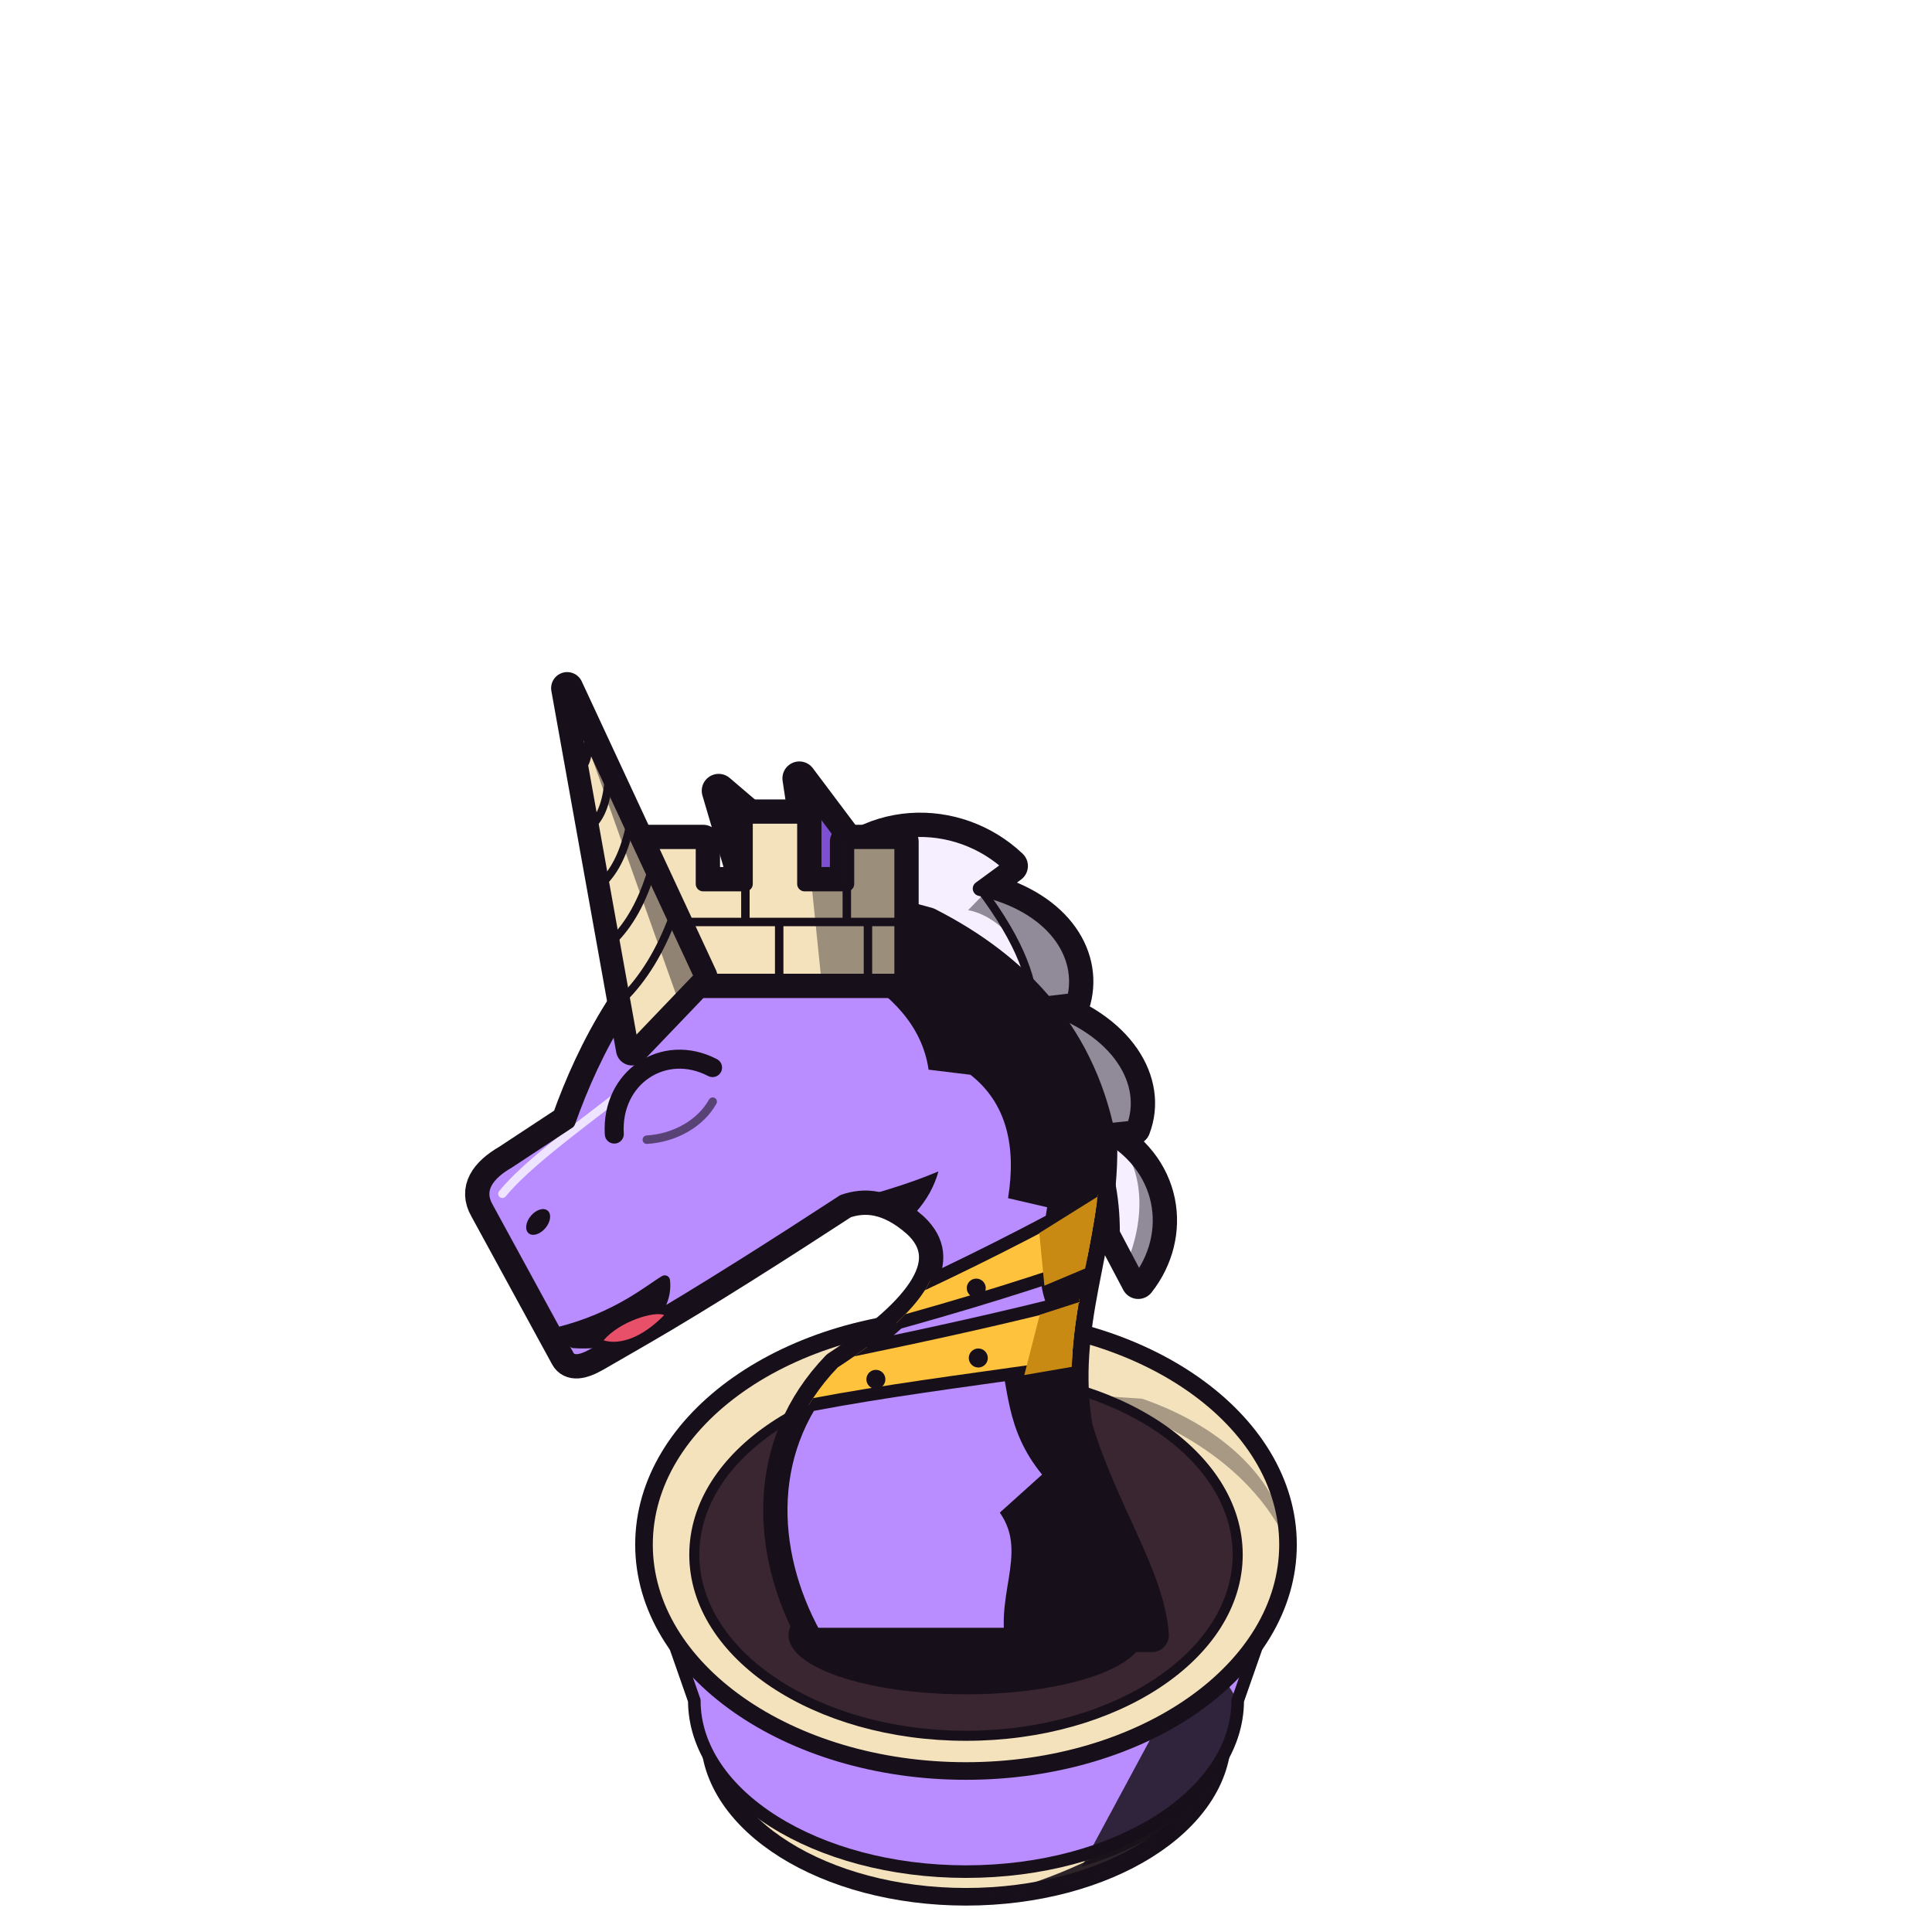
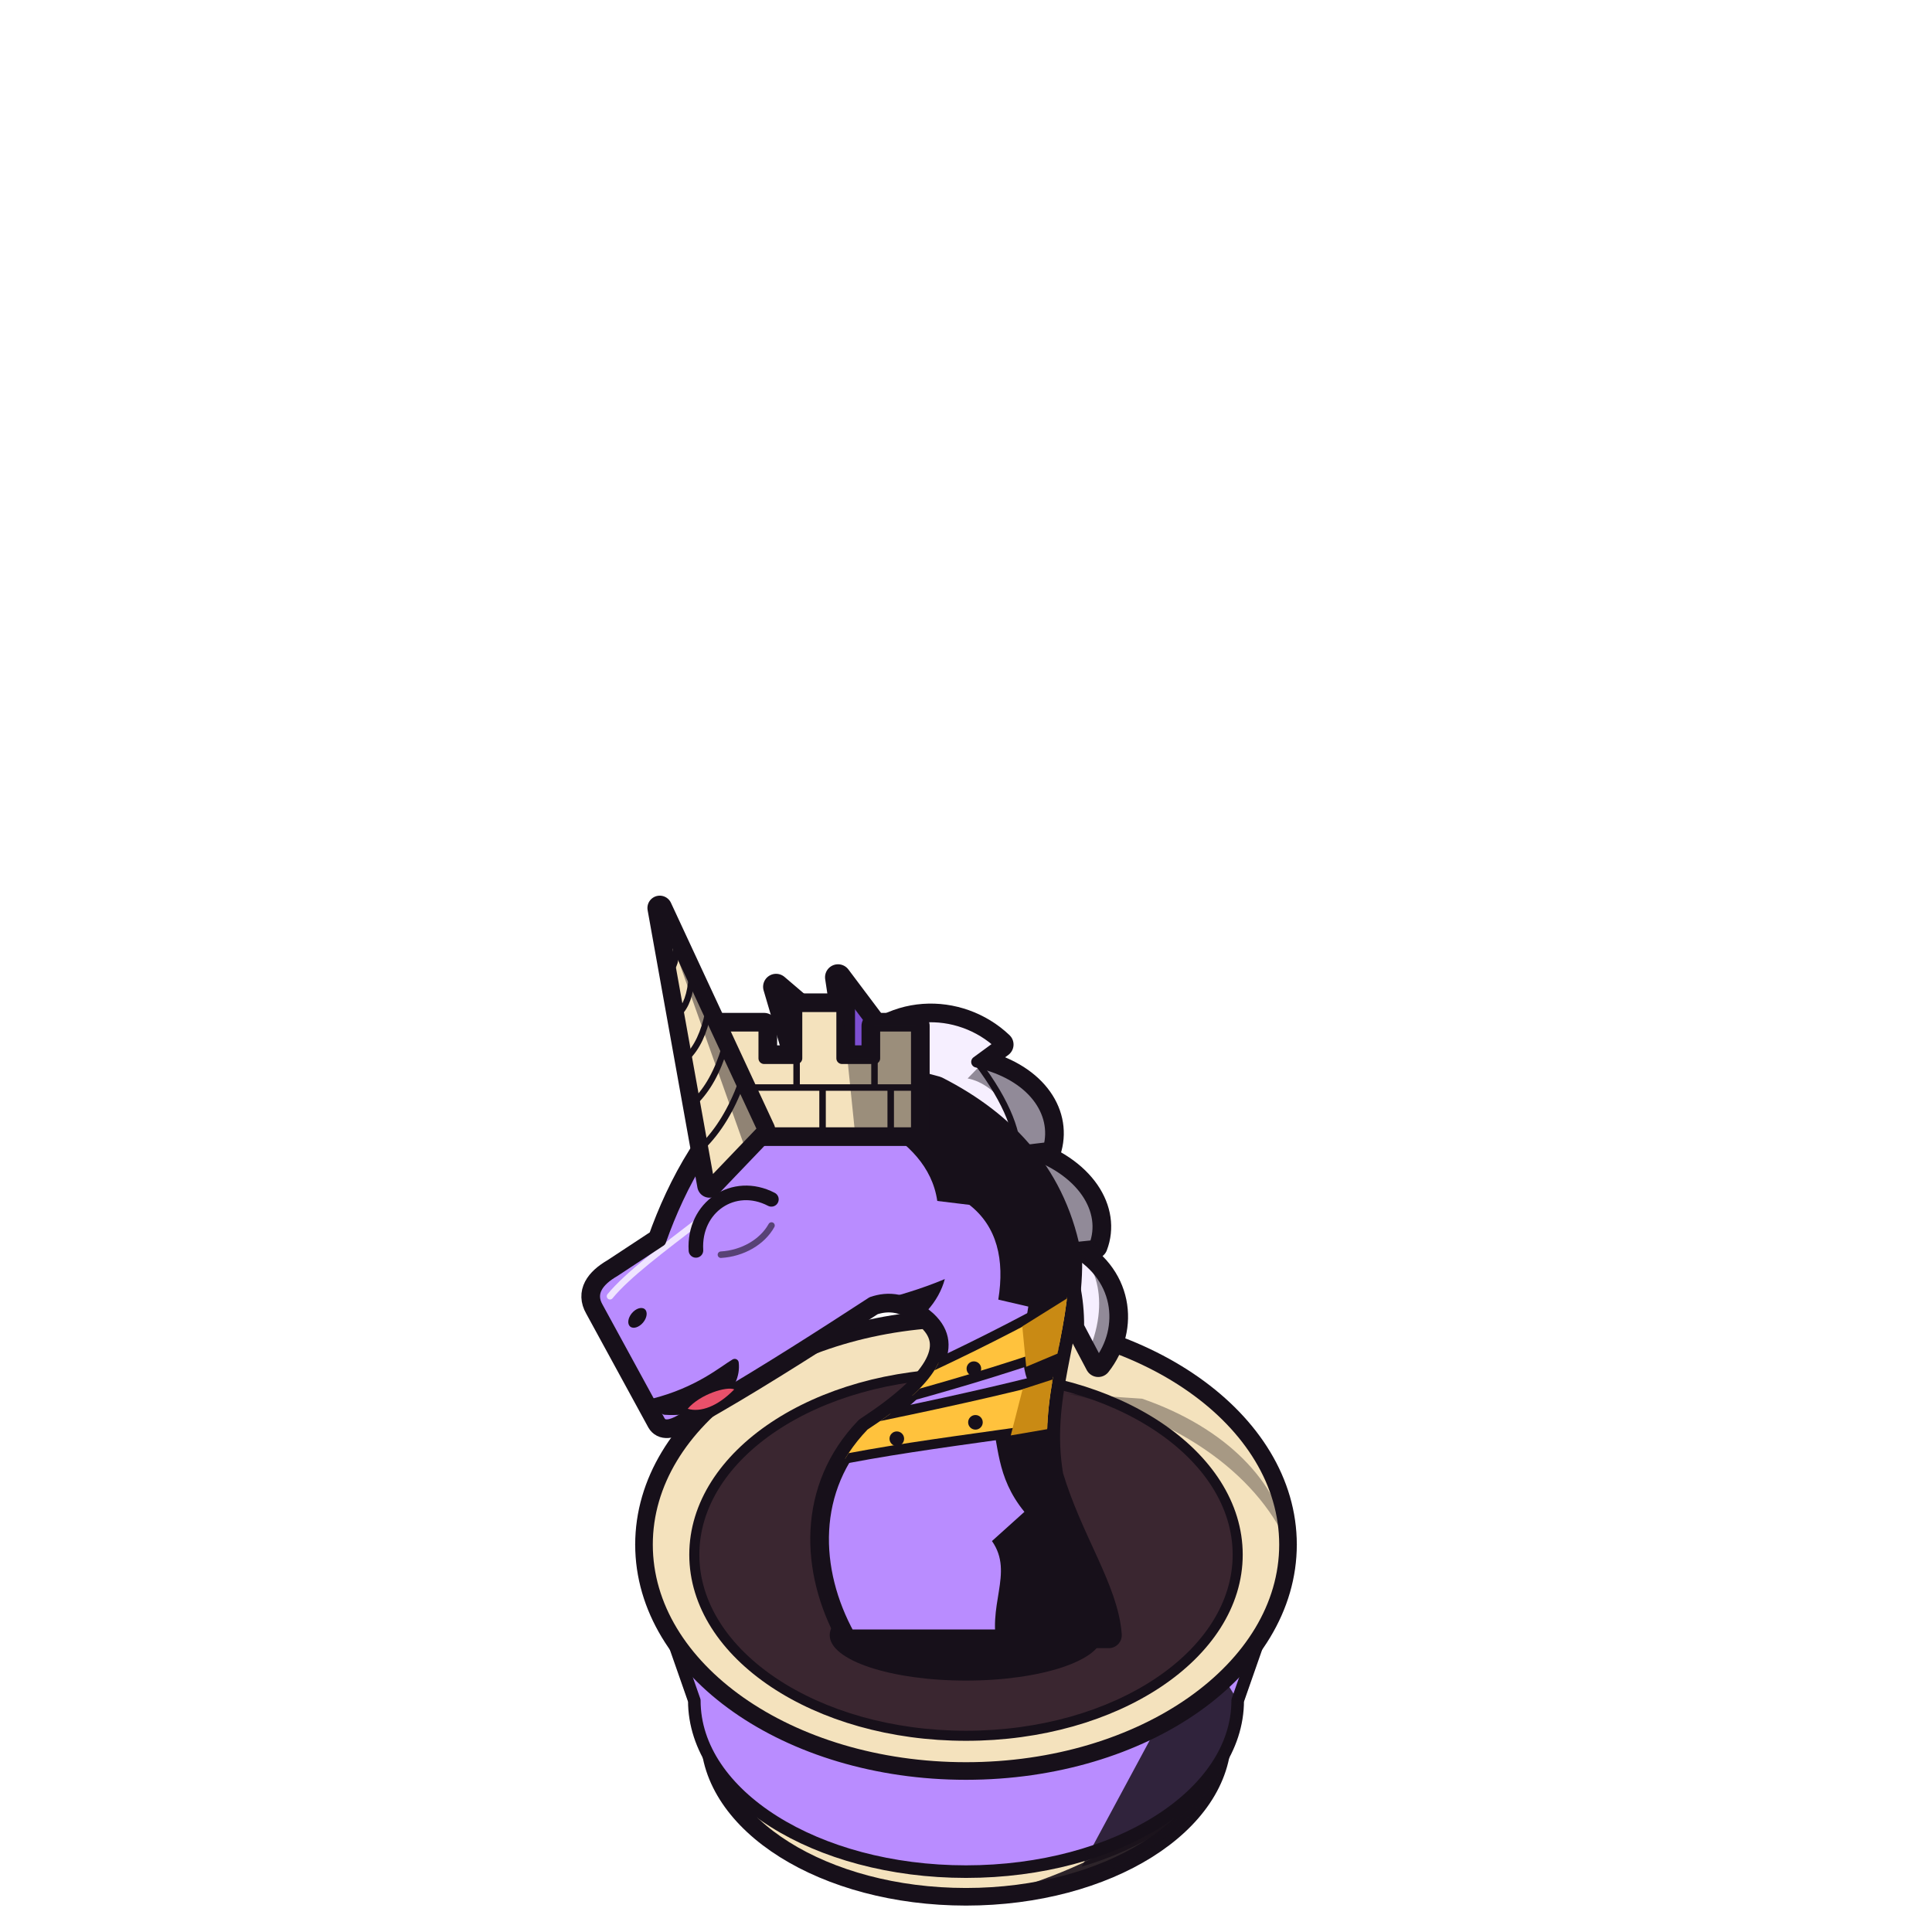
<svg xmlns="http://www.w3.org/2000/svg" viewBox="0 0 768 768" width="768" height="768">
  <path d="M256,614 L282,690 A102,64 0 0 0 486,690 L512,614 Z" fill="#f4e2bd" stroke="#17101a" stroke-width="7" stroke-linejoin="round" />
  <path d="M498,614 L486,690 A102,64 0 0 1 392,754 C440,742 478,716 486,690 Z" fill="#17101a" opacity=".9" />
  <path d="M262,636 L276,676 A108,68 0 0 0 492,676 L506,636 A128,90 0 0 1 262,636 Z" fill="#b98cff" stroke="#17101a" stroke-width="5" stroke-linejoin="round" />
  <path d="M470,640 L492,676 A108,68 0 0 1 430,742 L458,690 Z" fill="#17101a" opacity=".85" />
  <ellipse cx="384" cy="614" rx="128" ry="90" fill="#f4e2bd" stroke="#17101a" stroke-width="7" />
  <ellipse cx="384" cy="618" rx="108" ry="72" fill="#3a2630" stroke="#17101a" stroke-width="4" />
  <path d="M424,554 A128,90 0 0 1 512,614 A108,72 0 0 0 454,556 Z" fill="#17101a" opacity=".35" />
-   <g transform="translate(384 650) scale(0.84) translate(-384 -650)">
+   <g transform="translate(384 650) scale(0.645) translate(-384 -650)">
    <ellipse cx="384" cy="650" rx="84" ry="28" fill="#17101a" />
    <path d="M311.8,296.1 C335.7,261.5 379.6,261.6 405.3,286.0 L390.7,296.7 C425.2,304.5 440.9,327.8 435.1,349.6 L420.0,351.4 C456.5,362.7 471.5,388.7 463.3,410.0 L447.9,411.6 C479.0,427.3 483.1,460.6 465.5,482.9 L453.3,459.8 C453.5,425.0 439.8,397.7 416.1,376.8 C390.9,345.1 360.5,316.5 311.8,296.1 Z" fill="none" stroke="#17101a" stroke-width="16" stroke-linejoin="round" />
    <path d="M311.8,296.1 C335.7,261.5 379.6,261.6 405.3,286.0 L390.7,296.7 C425.2,304.5 440.9,327.8 435.1,349.6 L420.0,351.4 C456.5,362.7 471.5,388.7 463.3,410.0 L447.9,411.6 C479.0,427.3 483.1,460.6 465.5,482.9 L453.3,459.8 C453.5,425.0 439.8,397.7 416.1,376.8 C390.9,345.1 360.5,316.5 311.8,296.1 Z" fill="#f6efff" stroke="#17101a" stroke-width="7" stroke-linejoin="round" />
    <path d="M390.7,296.7 C410.2,322.5 416.7,341.8 415.8,356.2 M420.0,351.4 C439.4,377.1 446.0,396.5 447.2,414.3" fill="none" stroke="#17101a" stroke-width="4" />
    <path d="M405.3,286.0 L390.7,296.7 C425.2,304.5 440.9,327.8 435.1,349.6 L420.0,351.4 C456.5,362.7 471.5,388.7 463.3,410.0 L447.9,411.6 C479.0,427.3 483.1,460.6 465.5,482.9 L462.0,468.9 C473.5,435.0 458.7,410.2 441.3,408.4 C448.6,381.1 433.2,362.3 416.0,360.6 C421.6,334.3 403.2,310.3 385.0,306.9 Z" fill="#17101a" opacity=".45" />
    <clipPath id="c4">
      <path d="M195.2,518.1 L156.9,447.9 C151.9,439.2 156.9,431.7 167.3,425.7 L195.7,407.0 C208.0,372.2 228.1,335.2 259.8,310.0 C283.8,291.5 312.3,288.9 335.7,305.4 L365.7,313.5 C408.2,335.1 438.9,368.2 447.6,418.8 C448.1,466.0 427.6,502.3 436.0,552.0 C448.0,592.0 470.0,622.0 472.0,650.0 L312.0,650.0 C290.0,610.0 288.0,560.0 323.3,523.3 C365.1,496.0 380.9,472.5 361.6,454.4 C347.4,441.8 335.8,441.6 326.1,444.9 C295.9,464.6 258.8,488.3 229.4,505.3 L208.6,517.3 C201.7,521.3 197.2,521.6 195.2,518.1 Z" />
    </clipPath>
    <path d="M195.2,518.1 L156.9,447.9 C151.9,439.2 156.9,431.7 167.3,425.7 L195.7,407.0 C208.0,372.2 228.1,335.2 259.8,310.0 C283.8,291.5 312.3,288.9 335.7,305.4 L365.7,313.5 C408.2,335.1 438.9,368.2 447.6,418.8 C448.1,466.0 427.6,502.3 436.0,552.0 C448.0,592.0 470.0,622.0 472.0,650.0 L312.0,650.0 C290.0,610.0 288.0,560.0 323.3,523.3 C365.1,496.0 380.9,472.5 361.6,454.4 C347.4,441.8 335.8,441.6 326.1,444.9 C295.9,464.6 258.8,488.3 229.4,505.3 L208.6,517.3 C201.7,521.3 197.2,521.6 195.2,518.1 Z" fill="none" stroke="#17101a" stroke-width="16" stroke-linejoin="round" />
    <path d="M195.2,518.1 L156.9,447.9 C151.9,439.2 156.9,431.7 167.3,425.7 L195.7,407.0 C208.0,372.2 228.1,335.2 259.8,310.0 C283.8,291.5 312.3,288.9 335.7,305.4 L365.7,313.5 C408.2,335.1 438.9,368.2 447.6,418.8 C448.1,466.0 427.6,502.3 436.0,552.0 C448.0,592.0 470.0,622.0 472.0,650.0 L312.0,650.0 C290.0,610.0 288.0,560.0 323.3,523.3 C365.1,496.0 380.9,472.5 361.6,454.4 C347.4,441.8 335.8,441.6 326.1,444.9 C295.9,464.6 258.8,488.3 229.4,505.3 L208.6,517.3 C201.7,521.3 197.2,521.6 195.2,518.1 Z" fill="#b98cff" />
    <g clip-path="url(#c4)">
      <path d="M276.3,286.6 L404.5,212.6 L448.5,288.8 L488.5,358.1 L527.7,451.3 L520.0,560.0 L520.0,660.0 L404.0,660.0 C396.0,632.0 414.0,612.0 400.0,592.0 L420.0,574.0 C402.0,552.0 404.6,532.0 398.9,514.6 L424.6,498.6 C415.5,483.2 419.9,463.8 422.4,447.5 L403.9,443.2 C407.9,418.5 403.1,398.1 386.1,384.8 L366.3,382.4 C363.2,361.1 348.0,346.8 330.3,336.2 C326.5,317.6 298.7,301.4 276.3,286.6 Z" fill="#17101a" />
      <g transform="translate(44 0) rotate(-30 404 520)">
        <path d="M336,394 C300,396 256,398 222,398 C246,408 290,414 336,418 C356,420 372,414 382,404 C366,402 350,398 336,394 Z" fill="#17101a" />
        <path d="M198,310 C214,304 240,301 270,297" fill="none" stroke="#efe4ff" stroke-width="4" stroke-linecap="round" />
      </g>
    </g>
    <path d="M195.2,518.1 L156.9,447.9 C151.9,439.2 156.9,431.7 167.3,425.7 L195.7,407.0 C208.0,372.2 228.1,335.2 259.8,310.0 C283.8,291.5 312.3,288.9 335.7,305.4 L365.7,313.5 C408.2,335.1 438.9,368.2 447.6,418.8 C448.1,466.0 427.6,502.3 436.0,552.0 C448.0,592.0 470.0,622.0 472.0,650.0 L312.0,650.0 C290.0,610.0 288.0,560.0 323.3,523.3 C365.1,496.0 380.9,472.5 361.6,454.4 C347.4,441.8 335.8,441.6 326.1,444.9 C295.9,464.6 258.8,488.3 229.4,505.3 L208.6,517.3 C201.7,521.3 197.2,521.6 195.2,518.1 Z" fill="none" stroke="#17101a" stroke-width="7" stroke-linejoin="round" />
    <g transform="translate(44 0) rotate(-30 404 520)">
      <g transform="translate(284,304)">
        <g transform="scale(1)">
          <path d="M-26,8 C-14,-16 16,-18 30,4" fill="none" stroke="#17101a" stroke-width="9" stroke-linecap="round" />
          <path d="M-14,18 C-2,24 12,24 22,18" fill="none" stroke="#17101a" stroke-width="4" stroke-linecap="round" opacity=".6" />
        </g>
      </g>
      <ellipse cx="206" cy="330" rx="7" ry="4.5" fill="#17101a" transform="rotate(-20 206 330)" />
      <path d="M188,380 C216,388 236,384 244,384 C238,398 216,404 192,388 Z" fill="#17101a" stroke="#17101a" stroke-width="5" stroke-linejoin="round" />
      <path d="M204.8,394 C216,390 232.8,394 235.6,398 C221.6,402 210.4,400 204.8,394 Z" fill="#e8506a" />
    </g>
    <g clip-path="url(#c4)">
      <path d="M296.4,513.2 C345.5,494.0 427.6,454.9 478.9,422.1 L488.6,456.2 C431.0,481.3 341.6,506.0 287.8,518.7 Z" fill="#ffc23d" stroke="#17101a" stroke-width="6" stroke-linejoin="round" />
      <path d="M418.7,459.7 L478.9,422.1 L488.6,456.2 L421.1,484.6 Z" fill="#c98a14" />
      <path d="M283.4,524.8 C337.6,513.6 429.0,495.9 489.2,475.7 L483.7,514.5 C421.8,525.7 330.4,534.3 280.0,548.0 Z" fill="#ffc23d" stroke="#17101a" stroke-width="6" stroke-linejoin="round" />
      <path d="M418.9,498.4 L489.2,475.7 L483.7,514.5 L411.6,526.9 Z" fill="#c98a14" />
      <circle cx="343.03" cy="503.18" r="4.5" fill="#17101a" />
      <circle cx="388.854" cy="485.763" r="4.5" fill="#17101a" />
      <circle cx="341.356" cy="528.937" r="4.5" fill="#17101a" />
      <circle cx="389.821" cy="518.836" r="4.5" fill="#17101a" />
    </g>
    <g transform="translate(44 0) rotate(-30 404 520)">
      <path d="M368,254 L382,196 L404,258 Z" fill="none" stroke="#17101a" stroke-width="16" stroke-linejoin="round" />
      <path d="M368,254 L382,196 L404,258 Z" fill="#b98cff" stroke="#17101a" stroke-width="7" stroke-linejoin="round" />
      <path d="M376,248 L383,214 L394,252 Z" fill="#7d4fd1" />
      <path d="M396,266 L418,210 L426,276 Z" fill="none" stroke="#17101a" stroke-width="16" stroke-linejoin="round" />
      <path d="M396,266 L418,210 L426,276 Z" fill="#7d4fd1" stroke="#17101a" stroke-width="7" stroke-linejoin="round" />
    </g>
    <g transform="translate(-76.4 50.5)">
      <g transform="translate(0 6)">
        <path d="M310,284 L310,218 L336,218 L336,238 L356,238 L356,206 L384,206 L384,238 L404,238 L404,218 L430,218 L430,284 Z" fill="none" stroke="#17101a" stroke-width="16" stroke-linejoin="round" />
        <path d="M310,284 L310,218 L336,218 L336,238 L356,238 L356,206 L384,206 L384,238 L404,238 L404,218 L430,218 L430,284 Z" fill="#f4e2bd" stroke="#17101a" stroke-width="7" stroke-linejoin="round" />
        <path d="M384,206 L384,238 L404,238 L404,218 L430,218 L430,284 L392,284 Z" fill="#17101a" opacity=".4" />
        <path d="M310,256 L430,256 M330,284 L330,256 M356,256 L356,238 M372,284 L372,256 M404,256 L404,238 M414,284 L414,256" stroke="#17101a" stroke-width="4" />
      </g>
    </g>
    <g transform="translate(44 0) rotate(-30 404 520)">
      <g transform="translate(310 272) scale(0.95) translate(-310 -272)">
        <path d="M284,282 L332,268 L346,110 Z" fill="none" stroke="#17101a" stroke-width="16" stroke-linejoin="round" />
        <path d="M284,282 L332,268 L346,110 Z" fill="#f4e2bd" stroke="#17101a" stroke-width="7" stroke-linejoin="round" />
        <path d="M316,273 L332,268 L346,110 Z" fill="#17101a" opacity=".45" />
        <path d="M292.68,257.92 Q313.81,252.37 334.94,234.82" fill="none" stroke="#17101a" stroke-width="4" />
        <path d="M302.6,230.4 Q319.89,225.97 337.18,209.54" fill="none" stroke="#17101a" stroke-width="4" />
        <path d="M312.52,202.88 Q325.97,199.57 339.42,184.26" fill="none" stroke="#17101a" stroke-width="4" />
        <path d="M322.44,175.36 Q332.05,173.17 341.66,158.98" fill="none" stroke="#17101a" stroke-width="4" />
        <path d="M332.36,147.84 Q338.13,146.77 343.9,133.7" fill="none" stroke="#17101a" stroke-width="4" />
      </g>
    </g>
  </g>
</svg>
